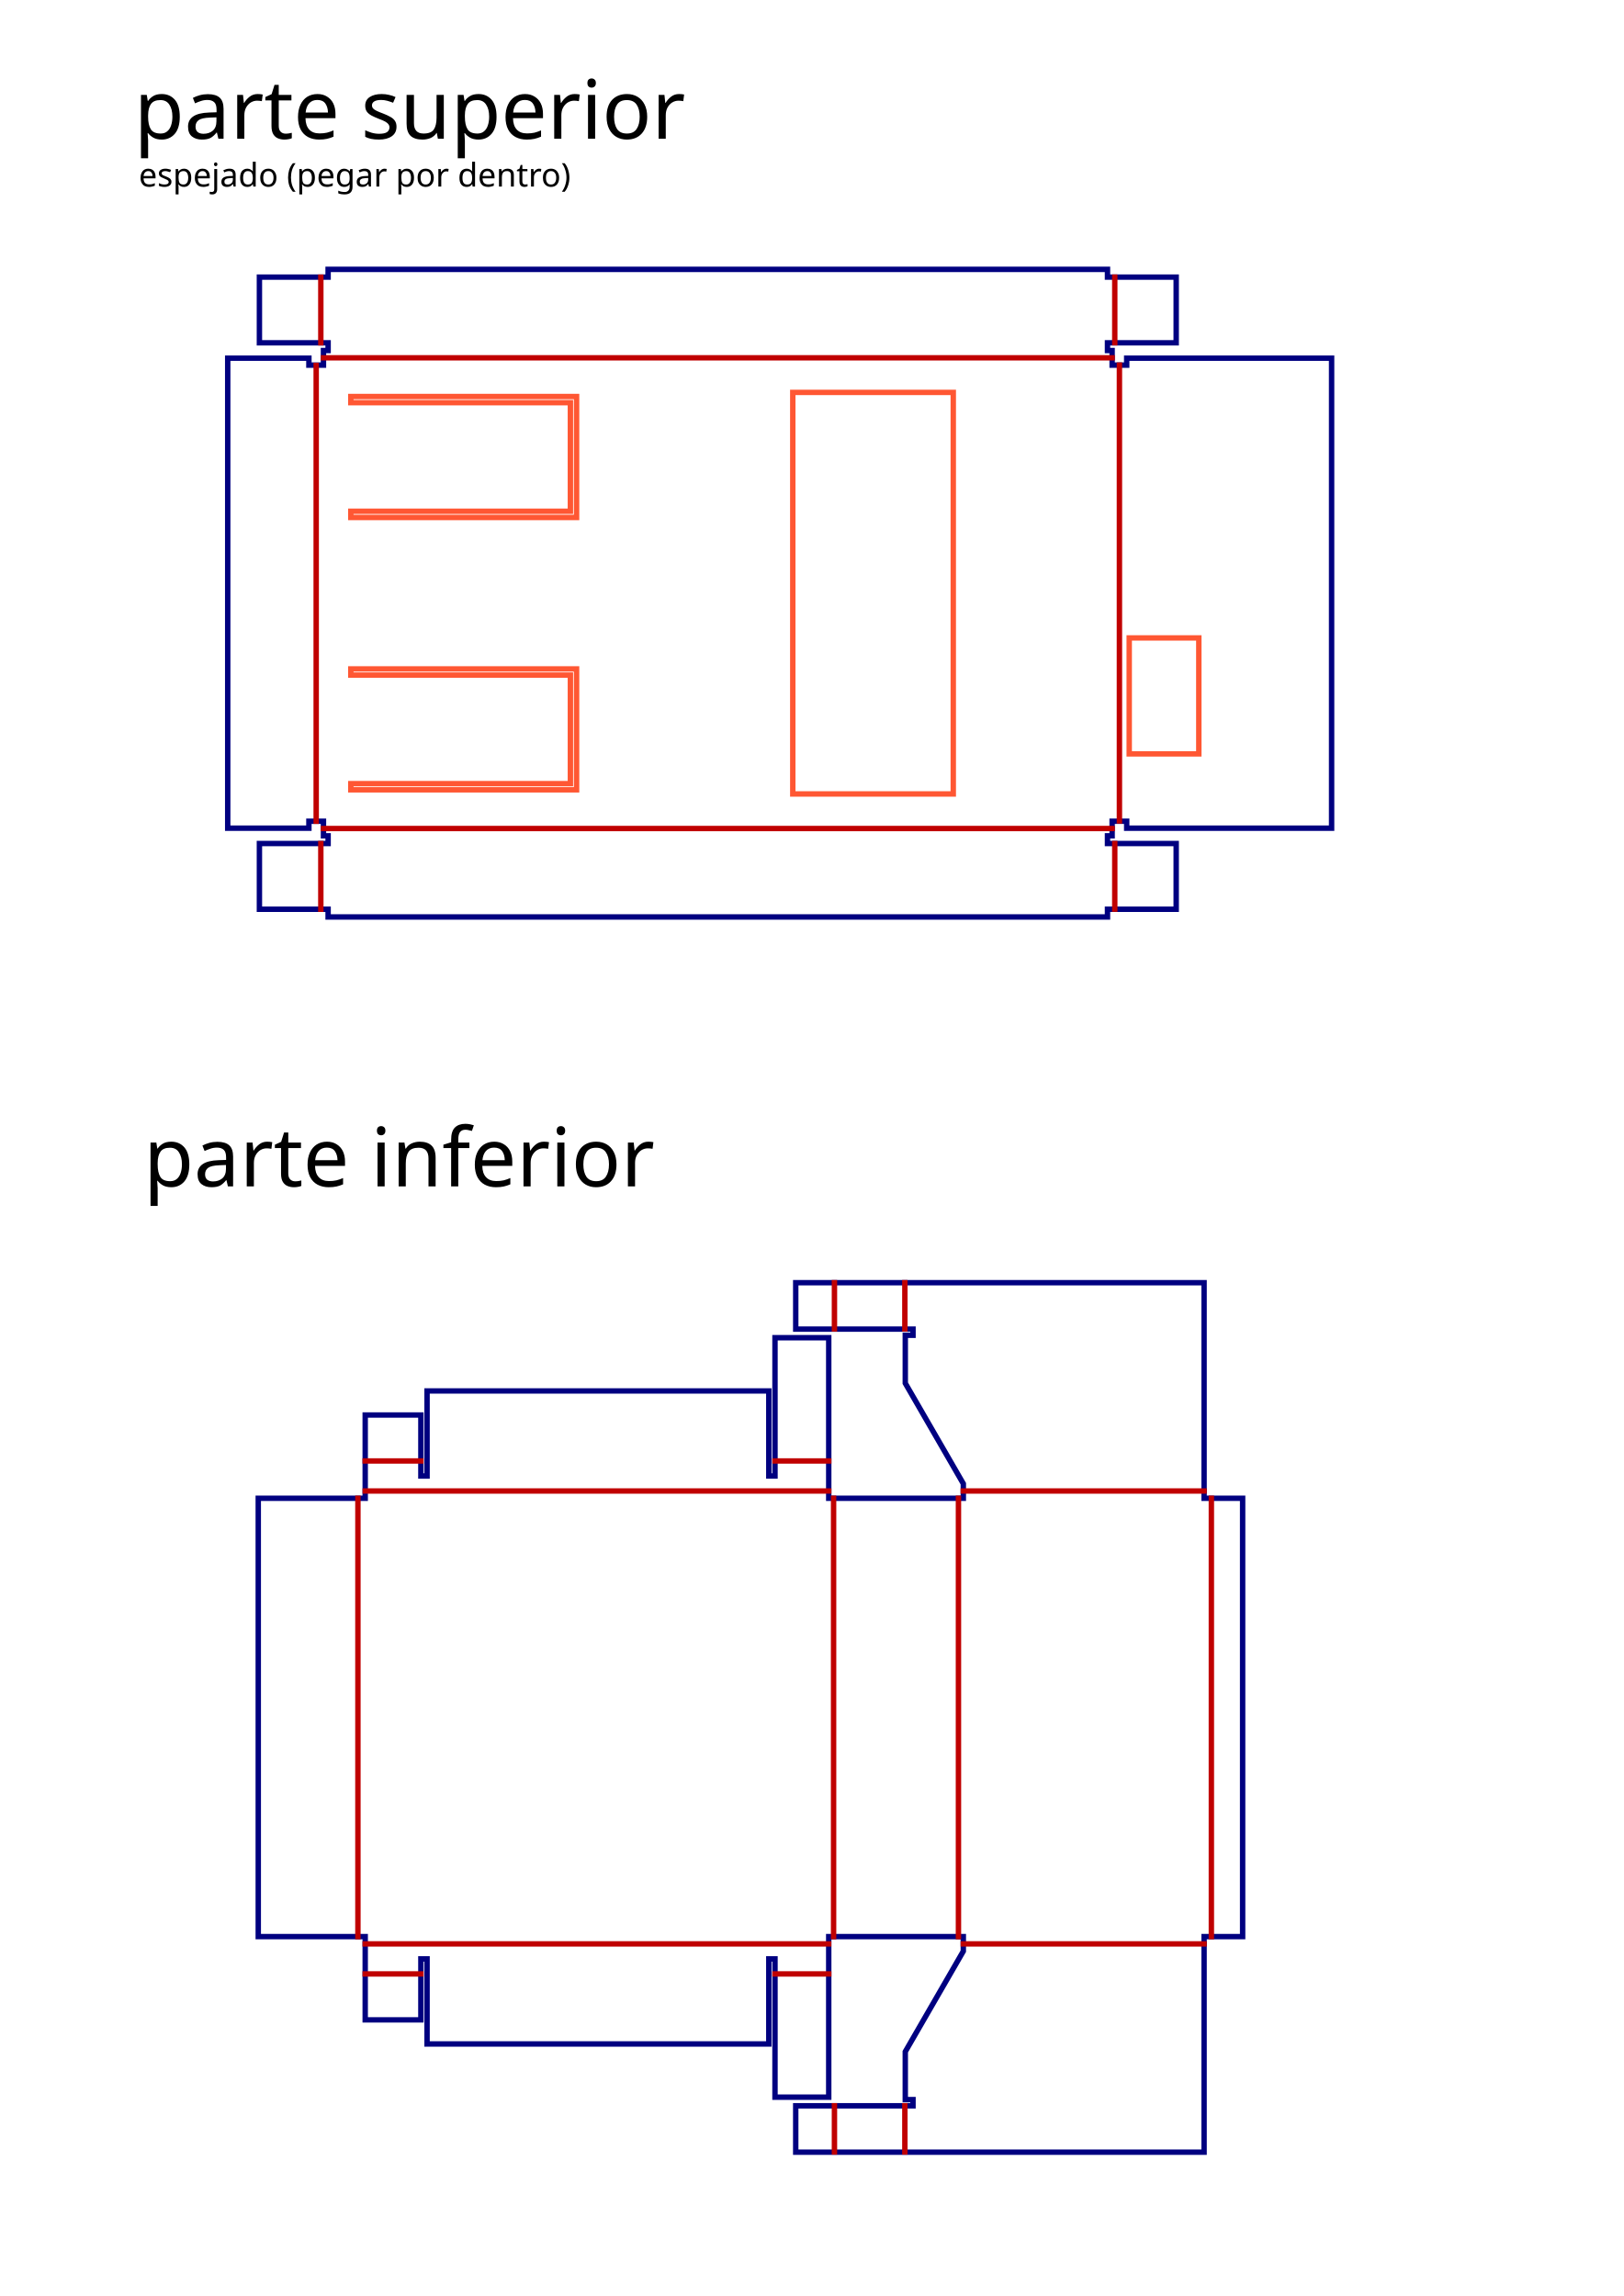
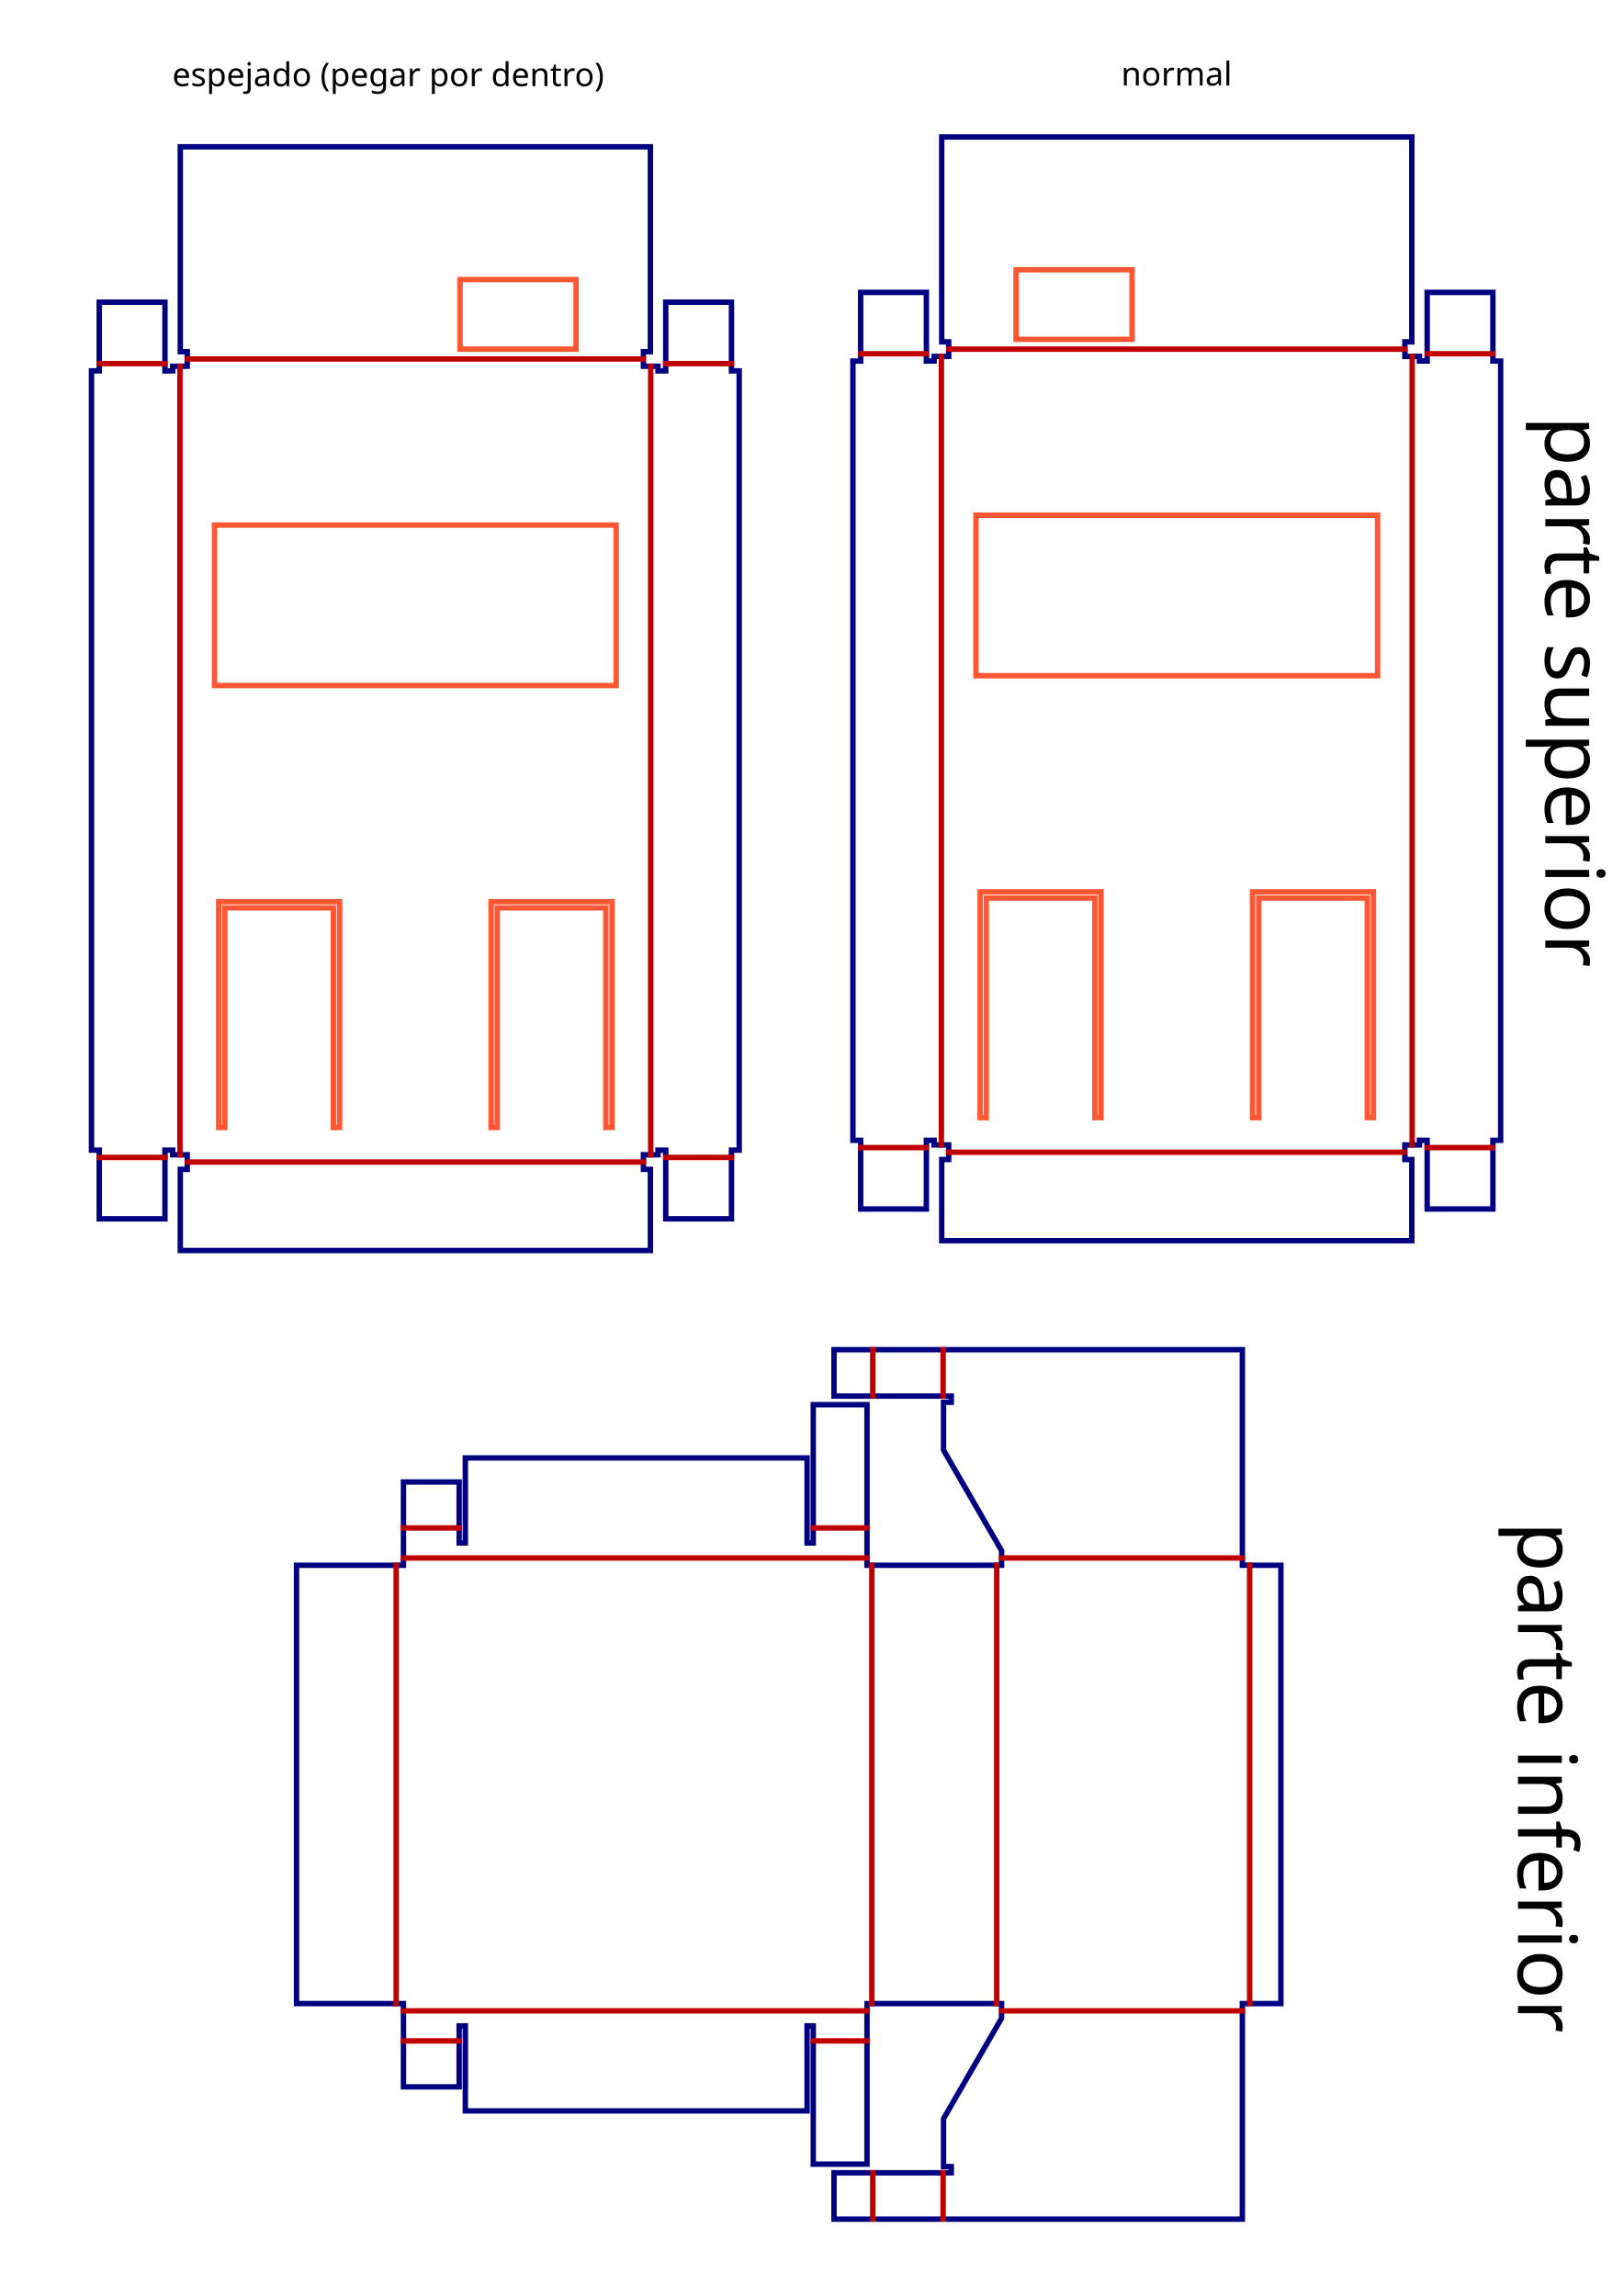
<svg xmlns="http://www.w3.org/2000/svg" width="210mm" height="297mm" viewBox="0 0 210 297" version="1.1" id="svg1">
  <defs id="defs1" />
  <g id="layer1">
-     <text xml:space="preserve" style="font-style:normal;font-weight:normal;font-size:10.583px;line-height:1.25;font-family:sans-serif;fill:#000000;fill-opacity:1;stroke:none;stroke-width:0.265" x="17.327" y="17.946" id="text1">
-       <tspan id="tspan1" style="stroke-width:0.265" x="17.327" y="17.946">parte superior</tspan>
+     <text xml:space="preserve" style="font-style:normal;font-weight:normal;font-size:10.583px;line-height:1.25;font-family:sans-serif;fill:#000000;fill-opacity:1;stroke:none;stroke-width:0.265" x="53.805" y="-199.861" id="text1" transform="rotate(90)">
+       <tspan id="tspan1" style="stroke-width:0.265" x="53.805" y="-199.861">parte superior</tspan>
    </text>
-     <text xml:space="preserve" style="font-style:normal;font-weight:normal;font-size:10.583px;line-height:1.25;font-family:sans-serif;fill:#000000;fill-opacity:1;stroke:none;stroke-width:0.265" x="18.564" y="153.466" id="text2">
-       <tspan id="tspan2" style="stroke-width:0.265" x="18.564" y="153.466">parte inferior</tspan>
+     <text xml:space="preserve" style="font-style:normal;font-weight:normal;font-size:10.583px;line-height:1.25;font-family:sans-serif;fill:#000000;fill-opacity:1;stroke:none;stroke-width:0.265" x="196.845" y="-196.328" id="text2" transform="rotate(90)">
+       <tspan id="tspan2" style="stroke-width:0.265" x="196.845" y="-196.328">parte inferior</tspan>
    </text>
-     <text xml:space="preserve" style="font-style:normal;font-weight:normal;font-size:10.583px;line-height:1.25;font-family:sans-serif;fill:#000000;fill-opacity:1;stroke:none;stroke-width:0.265" x="17.946" y="24.134" id="text3">
-       <tspan id="tspan3" style="font-style:normal;font-variant:normal;font-weight:normal;font-stretch:normal;font-size:4.233px;font-family:Sans;-inkscape-font-specification:'Sans, Normal';font-variant-ligatures:normal;font-variant-caps:normal;font-variant-numeric:normal;font-variant-east-asian:normal;stroke-width:0.265" x="17.946" y="24.134">espejado (pegar por dentro)</tspan>
+     <text xml:space="preserve" style="font-style:normal;font-weight:normal;font-size:10.583px;line-height:1.25;font-family:sans-serif;fill:#000000;fill-opacity:1;stroke:none;stroke-width:0.265" x="22.277" y="11.139" id="text3">
+       <tspan id="tspan3" style="font-style:normal;font-variant:normal;font-weight:normal;font-stretch:normal;font-size:4.233px;font-family:Sans;-inkscape-font-specification:'Sans, Normal';font-variant-ligatures:normal;font-variant-caps:normal;font-variant-numeric:normal;font-variant-east-asian:normal;stroke-width:0.265" x="22.277" y="11.139">espejado (pegar por dentro)</tspan>
    </text>
-     <g id="g3" transform="matrix(0,1,1,0,-27.25553,217.8508)">
+     <text xml:space="preserve" style="font-style:normal;font-weight:normal;font-size:10.583px;line-height:1.25;font-family:sans-serif;fill:#000000;fill-opacity:1;stroke:none;stroke-width:0.265" x="145.001" y="11.051" id="text3-2">
+       <tspan id="tspan3-1" style="font-style:normal;font-variant:normal;font-weight:normal;font-stretch:normal;font-size:4.233px;font-family:Sans;-inkscape-font-specification:'Sans, Normal';font-variant-ligatures:normal;font-variant-caps:normal;font-variant-numeric:normal;font-variant-east-asian:normal;stroke-width:0.265" x="145.001" y="11.051">normal</tspan>
+     </text>
+     <g id="g3" transform="rotate(180,5.538045,108.5985)">
      <g id="Part__Part2DObjectPython-2" transform="matrix(1,0,0,-1,-183.0062,199.4762)">
        <path id="Part__Part2DObjectPython_w0000-1" d="m 74.27,27.1 v 1.885 h -1 v -0.6 H 71.385 V 26.5 h 0.9 V 0 h -60.8 v 26.5 h 0.9 v 1.885 H 10.5 v 0.6 h -1 V 27.1 20.1 H 1 v 7 1.885 H 0 V 129.785 h 1 v 1.885 7 h 8.5 v -7 -1.885 h 1 v 0.6 h 1.885 v 1.885 h -0.9 v 10.5 h 60.8 v -10.5 h -0.9 v -1.885 h 1.885 v -0.6 h 1 v 1.885 7 h 8.5 v -7 -1.885 h 1 V 28.985 h -1 V 27.1 v -7 h -8.5 v 7" stroke="#000080" stroke-width="0.7 px" style="fill:none;fill-opacity:1;fill-rule:evenodd;stroke-width:0.7;stroke-linecap:square;stroke-miterlimit:4;stroke-dasharray:none" />
      </g>
      <g id="Part__Part2DObjectPython001-0" transform="matrix(1,0,0,-1,-183.0062,199.4762)">
        <path id="Part__Part2DObjectPython001_w0000-1" d="M 11.442,130.385 V 28.385" stroke="#c00000" stroke-width="0.7 px" style="fill:none;fill-opacity:1;fill-rule:evenodd;stroke-width:0.7;stroke-linecap:square;stroke-miterlimit:4;stroke-dasharray:0.09, 0.05, 0.02, 0.05" />
        <path id="Part__Part2DObjectPython001_w0001-8" d="m 71.385,131.327 h -59" stroke="#c00000" stroke-width="0.7 px" style="fill:none;fill-opacity:1;fill-rule:evenodd;stroke-width:0.7;stroke-linecap:square;stroke-miterlimit:4;stroke-dasharray:0.09, 0.05, 0.02, 0.05" />
        <path id="Part__Part2DObjectPython001_w0002-76" d="m 12.385,27.442 h 59" stroke="#c00000" stroke-width="0.7 px" style="fill:none;fill-opacity:1;fill-rule:evenodd;stroke-width:0.7;stroke-linecap:square;stroke-miterlimit:4;stroke-dasharray:0.09, 0.05, 0.02, 0.05" />
        <path id="Part__Part2DObjectPython001_w0003-0" d="M 72.327,28.385 V 130.385" stroke="#c00000" stroke-width="0.7 px" style="fill:none;fill-opacity:1;fill-rule:evenodd;stroke-width:0.7;stroke-linecap:square;stroke-miterlimit:4;stroke-dasharray:0.09, 0.05, 0.02, 0.05" />
        <path id="Part__Part2DObjectPython001_w0004-0" d="M 9.5,130.727 H 1" stroke="#c00000" stroke-width="0.7 px" style="fill:none;fill-opacity:1;fill-rule:evenodd;stroke-width:0.7;stroke-linecap:square;stroke-miterlimit:4;stroke-dasharray:0.09, 0.05, 0.02, 0.05" />
        <path id="Part__Part2DObjectPython001_w0005-95" d="M 1,28.042 H 9.5" stroke="#c00000" stroke-width="0.7 px" style="fill:none;fill-opacity:1;fill-rule:evenodd;stroke-width:0.7;stroke-linecap:square;stroke-miterlimit:4;stroke-dasharray:0.09, 0.05, 0.02, 0.05" />
        <path id="Part__Part2DObjectPython001_w0006-6" d="m 82.77,130.727 h -8.5" stroke="#c00000" stroke-width="0.7 px" style="fill:none;fill-opacity:1;fill-rule:evenodd;stroke-width:0.7;stroke-linecap:square;stroke-miterlimit:4;stroke-dasharray:0.09, 0.05, 0.02, 0.05" />
        <path id="Part__Part2DObjectPython001_w0007-28" d="m 74.27,28.042 h 8.5" stroke="#c00000" stroke-width="0.7 px" style="fill:none;fill-opacity:1;fill-rule:evenodd;stroke-width:0.7;stroke-linecap:square;stroke-miterlimit:4;stroke-dasharray:0.09, 0.05, 0.02, 0.05" />
      </g>
      <g id="Part__Part2DObjectPython002-9" transform="matrix(1,0,0,-1,-183.0062,199.4762)">
        <path id="Part__Part2DObjectPython002_w0000-4" d="M 67.857,48.93 H 15.913 v 20.758 h 51.944 v -20.758" stroke="#ff5733" stroke-width="0.7 px" style="fill:none;fill-opacity:1;fill-rule:evenodd;stroke-width:0.7;stroke-linecap:square;stroke-miterlimit:4;stroke-dasharray:none" />
        <path id="Part__Part2DObjectPython002_w0001-3" d="M 51.68,126.846 V 97.649 h 15.643 v 29.197 m 0,0 h -0.8 V 98.449 H 52.48 v 28.397 m 0,0 h -0.8" stroke="#ff5733" stroke-width="0.7 px" style="fill:none;fill-opacity:1;fill-rule:evenodd;stroke-width:0.7;stroke-linecap:square;stroke-miterlimit:4;stroke-dasharray:none" />
        <path id="Part__Part2DObjectPython002_w0002-9" d="M 31.29,126.846 V 98.449 H 17.247 v 28.397 m 0,0 h -0.8 V 97.649 h 15.643 v 29.197 m 0,0 h -0.8" stroke="#ff5733" stroke-width="0.7 px" style="fill:none;fill-opacity:1;fill-rule:evenodd;stroke-width:0.7;stroke-linecap:square;stroke-miterlimit:4;stroke-dasharray:none" />
        <path id="Part__Part2DObjectPython002_w0003-0" d="m 47.672,26.174 v -9 h 15 v 9 h -15" stroke="#ff5733" stroke-width="0.7 px" style="fill:none;fill-opacity:1;fill-rule:evenodd;stroke-width:0.7;stroke-linecap:square;stroke-miterlimit:4;stroke-dasharray:none" />
      </g>
    </g>
-     <g id="g4" transform="translate(253.7145,52.59934)">
+     <g id="g3-8" transform="matrix(1,0,0,-1,194.8388,218.4676)">
+       <g id="Part__Part2DObjectPython-2-4" transform="matrix(1,0,0,-1,-183.0062,199.4762)">
+         <path id="Part__Part2DObjectPython_w0000-1-0" d="m 74.27,27.1 v 1.885 h -1 v -0.6 H 71.385 V 26.5 h 0.9 V 0 h -60.8 v 26.5 h 0.9 v 1.885 H 10.5 v 0.6 h -1 V 27.1 20.1 H 1 v 7 1.885 H 0 V 129.785 h 1 v 1.885 7 h 8.5 v -7 -1.885 h 1 v 0.6 h 1.885 v 1.885 h -0.9 v 10.5 h 60.8 v -10.5 h -0.9 v -1.885 h 1.885 v -0.6 h 1 v 1.885 7 h 8.5 v -7 -1.885 h 1 V 28.985 h -1 V 27.1 v -7 h -8.5 v 7" stroke="#000080" stroke-width="0.7 px" style="fill:none;fill-opacity:1;fill-rule:evenodd;stroke-width:0.7;stroke-linecap:square;stroke-miterlimit:4;stroke-dasharray:none" />
+       </g>
+       <g id="Part__Part2DObjectPython001-0-9" transform="matrix(1,0,0,-1,-183.0062,199.4762)">
+         <path id="Part__Part2DObjectPython001_w0000-1-3" d="M 11.442,130.385 V 28.385" stroke="#c00000" stroke-width="0.7 px" style="fill:none;fill-opacity:1;fill-rule:evenodd;stroke-width:0.7;stroke-linecap:square;stroke-miterlimit:4;stroke-dasharray:0.09, 0.05, 0.02, 0.05" />
+         <path id="Part__Part2DObjectPython001_w0001-8-7" d="m 71.385,131.327 h -59" stroke="#c00000" stroke-width="0.7 px" style="fill:none;fill-opacity:1;fill-rule:evenodd;stroke-width:0.7;stroke-linecap:square;stroke-miterlimit:4;stroke-dasharray:0.09, 0.05, 0.02, 0.05" />
+         <path id="Part__Part2DObjectPython001_w0002-76-5" d="m 12.385,27.442 h 59" stroke="#c00000" stroke-width="0.7 px" style="fill:none;fill-opacity:1;fill-rule:evenodd;stroke-width:0.7;stroke-linecap:square;stroke-miterlimit:4;stroke-dasharray:0.09, 0.05, 0.02, 0.05" />
+         <path id="Part__Part2DObjectPython001_w0003-0-7" d="M 72.327,28.385 V 130.385" stroke="#c00000" stroke-width="0.7 px" style="fill:none;fill-opacity:1;fill-rule:evenodd;stroke-width:0.7;stroke-linecap:square;stroke-miterlimit:4;stroke-dasharray:0.09, 0.05, 0.02, 0.05" />
+         <path id="Part__Part2DObjectPython001_w0004-0-2" d="M 9.5,130.727 H 1" stroke="#c00000" stroke-width="0.7 px" style="fill:none;fill-opacity:1;fill-rule:evenodd;stroke-width:0.7;stroke-linecap:square;stroke-miterlimit:4;stroke-dasharray:0.09, 0.05, 0.02, 0.05" />
+         <path id="Part__Part2DObjectPython001_w0005-95-9" d="M 1,28.042 H 9.5" stroke="#c00000" stroke-width="0.7 px" style="fill:none;fill-opacity:1;fill-rule:evenodd;stroke-width:0.7;stroke-linecap:square;stroke-miterlimit:4;stroke-dasharray:0.09, 0.05, 0.02, 0.05" />
+         <path id="Part__Part2DObjectPython001_w0006-6-7" d="m 82.77,130.727 h -8.5" stroke="#c00000" stroke-width="0.7 px" style="fill:none;fill-opacity:1;fill-rule:evenodd;stroke-width:0.7;stroke-linecap:square;stroke-miterlimit:4;stroke-dasharray:0.09, 0.05, 0.02, 0.05" />
+         <path id="Part__Part2DObjectPython001_w0007-28-5" d="m 74.27,28.042 h 8.5" stroke="#c00000" stroke-width="0.7 px" style="fill:none;fill-opacity:1;fill-rule:evenodd;stroke-width:0.7;stroke-linecap:square;stroke-miterlimit:4;stroke-dasharray:0.09, 0.05, 0.02, 0.05" />
+       </g>
+       <g id="Part__Part2DObjectPython002-9-5" transform="matrix(1,0,0,-1,-183.0062,199.4762)">
+         <path id="Part__Part2DObjectPython002_w0000-4-3" d="M 67.857,48.93 H 15.913 v 20.758 h 51.944 v -20.758" stroke="#ff5733" stroke-width="0.7 px" style="fill:none;fill-opacity:1;fill-rule:evenodd;stroke-width:0.7;stroke-linecap:square;stroke-miterlimit:4;stroke-dasharray:none" />
+         <path id="Part__Part2DObjectPython002_w0001-3-0" d="M 51.68,126.846 V 97.649 h 15.643 v 29.197 m 0,0 h -0.8 V 98.449 H 52.48 v 28.397 m 0,0 h -0.8" stroke="#ff5733" stroke-width="0.7 px" style="fill:none;fill-opacity:1;fill-rule:evenodd;stroke-width:0.7;stroke-linecap:square;stroke-miterlimit:4;stroke-dasharray:none" />
+         <path id="Part__Part2DObjectPython002_w0002-9-4" d="M 31.29,126.846 V 98.449 H 17.247 v 28.397 m 0,0 h -0.8 V 97.649 h 15.643 v 29.197 m 0,0 h -0.8" stroke="#ff5733" stroke-width="0.7 px" style="fill:none;fill-opacity:1;fill-rule:evenodd;stroke-width:0.7;stroke-linecap:square;stroke-miterlimit:4;stroke-dasharray:none" />
+         <path id="Part__Part2DObjectPython002_w0003-0-8" d="m 47.672,26.174 v -9 h 15 v 9 h -15" stroke="#ff5733" stroke-width="0.7 px" style="fill:none;fill-opacity:1;fill-rule:evenodd;stroke-width:0.7;stroke-linecap:square;stroke-miterlimit:4;stroke-dasharray:none" />
+       </g>
+     </g>
+     <g id="g4" transform="translate(258.665,61.26276)">
      <g id="Part__Part2DObjectPython" transform="matrix(1,0,0,-1,-220.3125,225.797)">
        <path id="Part__Part2DObjectPython_w0000" d="m 69.512,0 v 6 h 4.955 0.107 9 0.107 1 v 0.8 h -1 V 13 l 7.506,13 v 1.885 H 89.93 75.037 73.78 V 26 24 22.115 7.115 H 66.831 V 22.115 24 25 h -0.8 V 14 h -44.2 v 11 h -0.8 v -1 -1.885 -5 h -7.2 v 5 V 24 26 27.885 H 11.946 0 v 56.7 h 11.946 1.885 v 1.885 2 1.885 5 h 7.2 v -5 -1.885 -1 h 0.8 v 11 h 44.2 v -11 h 0.8 v 1 1.885 15 h 6.95 v -15 -1.885 -2 -1.885 h 1.257 14.893 1.257 v 1.885 l -7.506,13 v 6.2 h 1 v 0.8 h -1 -0.107 -9 -0.107 -4.955 v 6 h 4.955 0.107 9 0.107 38.645 V 86.47 84.585 h 1.885 3.1 v -56.7 h -3.1 -1.885 V 26 0 h -38.645 -0.107 -9 -0.107 -4.955" stroke="#000080" stroke-width="0.7 px" style="fill:none;fill-opacity:1;fill-rule:evenodd;stroke-width:0.7;stroke-linecap:square;stroke-miterlimit:4;stroke-dasharray:none" />
      </g>
      <g id="Part__Part2DObjectPython001" transform="matrix(1,0,0,-1,-220.3125,225.797)">
        <path id="Part__Part2DObjectPython001_w0000" d="M 13.831,26.942 H 73.78" stroke="#c00000" stroke-width="0.7 px" style="fill:none;fill-opacity:1;fill-rule:evenodd;stroke-width:0.7;stroke-linecap:square;stroke-miterlimit:4;stroke-dasharray:0.09, 0.05, 0.02, 0.05" />
        <path id="Part__Part2DObjectPython001_w0001" d="m 74.409,27.885 v 56.7" stroke="#c00000" stroke-width="0.7 px" style="fill:none;fill-opacity:1;fill-rule:evenodd;stroke-width:0.7;stroke-linecap:square;stroke-miterlimit:4;stroke-dasharray:0.09, 0.05, 0.02, 0.05" />
        <path id="Part__Part2DObjectPython001_w0002" d="m 12.888,84.585 v -56.7" stroke="#c00000" stroke-width="0.7 px" style="fill:none;fill-opacity:1;fill-rule:evenodd;stroke-width:0.7;stroke-linecap:square;stroke-miterlimit:4;stroke-dasharray:0.09, 0.05, 0.02, 0.05" />
        <path id="Part__Part2DObjectPython001_w0003" d="M 73.78,85.527 H 13.831" stroke="#c00000" stroke-width="0.7 px" style="fill:none;fill-opacity:1;fill-rule:evenodd;stroke-width:0.7;stroke-linecap:square;stroke-miterlimit:4;stroke-dasharray:0.09, 0.05, 0.02, 0.05" />
        <path id="Part__Part2DObjectPython001_w0004" d="m 66.831,23.058 h 6.95" stroke="#c00000" stroke-width="0.7 px" style="fill:none;fill-opacity:1;fill-rule:evenodd;stroke-width:0.7;stroke-linecap:square;stroke-miterlimit:4;stroke-dasharray:0.09, 0.05, 0.02, 0.05" />
        <path id="Part__Part2DObjectPython001_w0005" d="m 13.831,23.058 h 7.2" stroke="#c00000" stroke-width="0.7 px" style="fill:none;fill-opacity:1;fill-rule:evenodd;stroke-width:0.7;stroke-linecap:square;stroke-miterlimit:4;stroke-dasharray:0.09, 0.05, 0.02, 0.05" />
        <path id="Part__Part2DObjectPython001_w0006" d="m 90.558,27.885 v 56.7" stroke="#c00000" stroke-width="0.7 px" style="fill:none;fill-opacity:1;fill-rule:evenodd;stroke-width:0.7;stroke-linecap:square;stroke-miterlimit:4;stroke-dasharray:0.09, 0.05, 0.02, 0.05" />
        <path id="Part__Part2DObjectPython001_w0007" d="M 73.78,89.412 H 66.831" stroke="#c00000" stroke-width="0.7 px" style="fill:none;fill-opacity:1;fill-rule:evenodd;stroke-width:0.7;stroke-linecap:square;stroke-miterlimit:4;stroke-dasharray:0.09, 0.05, 0.02, 0.05" />
        <path id="Part__Part2DObjectPython001_w0008-8" d="m 21.031,89.412 h -7.2" stroke="#c00000" stroke-width="0.7 px" style="fill:none;fill-opacity:1;fill-rule:evenodd;stroke-width:0.7;stroke-linecap:square;stroke-miterlimit:4;stroke-dasharray:0.09, 0.05, 0.02, 0.05" />
        <path id="Part__Part2DObjectPython001_w0009-4" d="m 123.268,27.885 v 56.7" stroke="#c00000" stroke-width="0.7 px" style="fill:none;fill-opacity:1;fill-rule:evenodd;stroke-width:0.7;stroke-linecap:square;stroke-miterlimit:4;stroke-dasharray:0.09, 0.05, 0.02, 0.05" />
        <path id="Part__Part2DObjectPython001_w0010-0" d="M 122.325,85.527 H 91.186" stroke="#c00000" stroke-width="0.7 px" style="fill:none;fill-opacity:1;fill-rule:evenodd;stroke-width:0.7;stroke-linecap:square;stroke-miterlimit:4;stroke-dasharray:0.09, 0.05, 0.02, 0.05" />
        <path id="Part__Part2DObjectPython001_w0011-4" d="M 91.186,26.942 H 122.325" stroke="#c00000" stroke-width="0.7 px" style="fill:none;fill-opacity:1;fill-rule:evenodd;stroke-width:0.7;stroke-linecap:square;stroke-miterlimit:4;stroke-dasharray:0.09, 0.05, 0.02, 0.05" />
        <path id="Part__Part2DObjectPython001_w0012" d="m 83.627,112.47 v -6" stroke="#c00000" stroke-width="0.7 px" style="fill:none;fill-opacity:1;fill-rule:evenodd;stroke-width:0.7;stroke-linecap:square;stroke-miterlimit:4;stroke-dasharray:0.09, 0.05, 0.02, 0.05" />
        <path id="Part__Part2DObjectPython001_w0013" d="M 83.627,6 V 0" stroke="#c00000" stroke-width="0.7 px" style="fill:none;fill-opacity:1;fill-rule:evenodd;stroke-width:0.7;stroke-linecap:square;stroke-miterlimit:4;stroke-dasharray:0.09, 0.05, 0.02, 0.05" />
        <path id="Part__Part2DObjectPython001_w0014" d="m 74.52,112.47 v -6" stroke="#c00000" stroke-width="0.7 px" style="fill:none;fill-opacity:1;fill-rule:evenodd;stroke-width:0.7;stroke-linecap:square;stroke-miterlimit:4;stroke-dasharray:0.09, 0.05, 0.02, 0.05" />
        <path id="Part__Part2DObjectPython001_w0015" d="M 74.52,6 V 0" stroke="#c00000" stroke-width="0.7 px" style="fill:none;fill-opacity:1;fill-rule:evenodd;stroke-width:0.7;stroke-linecap:square;stroke-miterlimit:4;stroke-dasharray:0.09, 0.05, 0.02, 0.05" />
      </g>
    </g>
  </g>
</svg>
